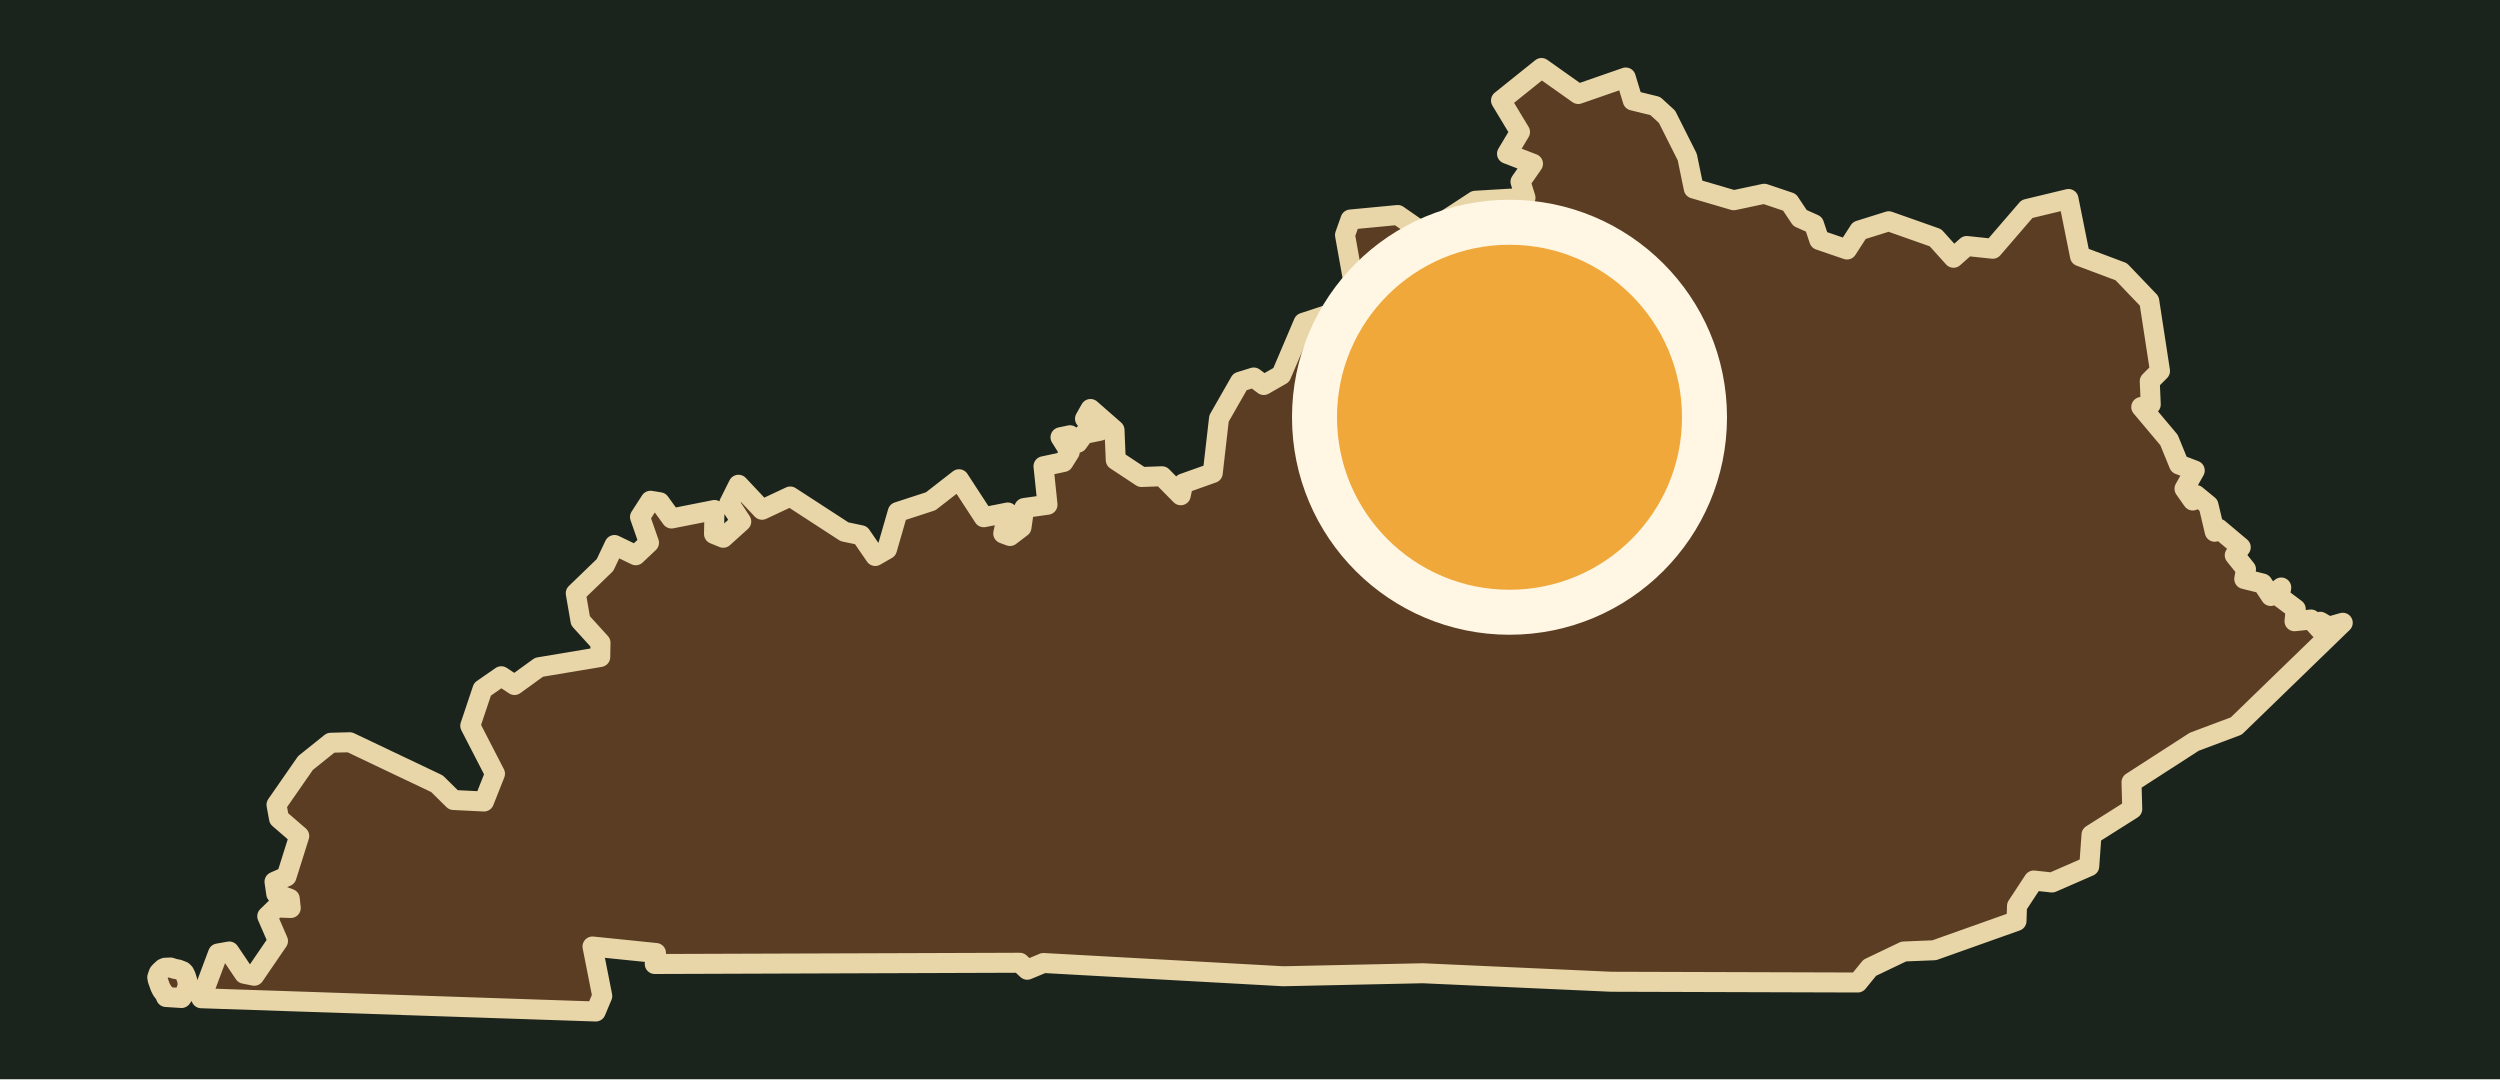
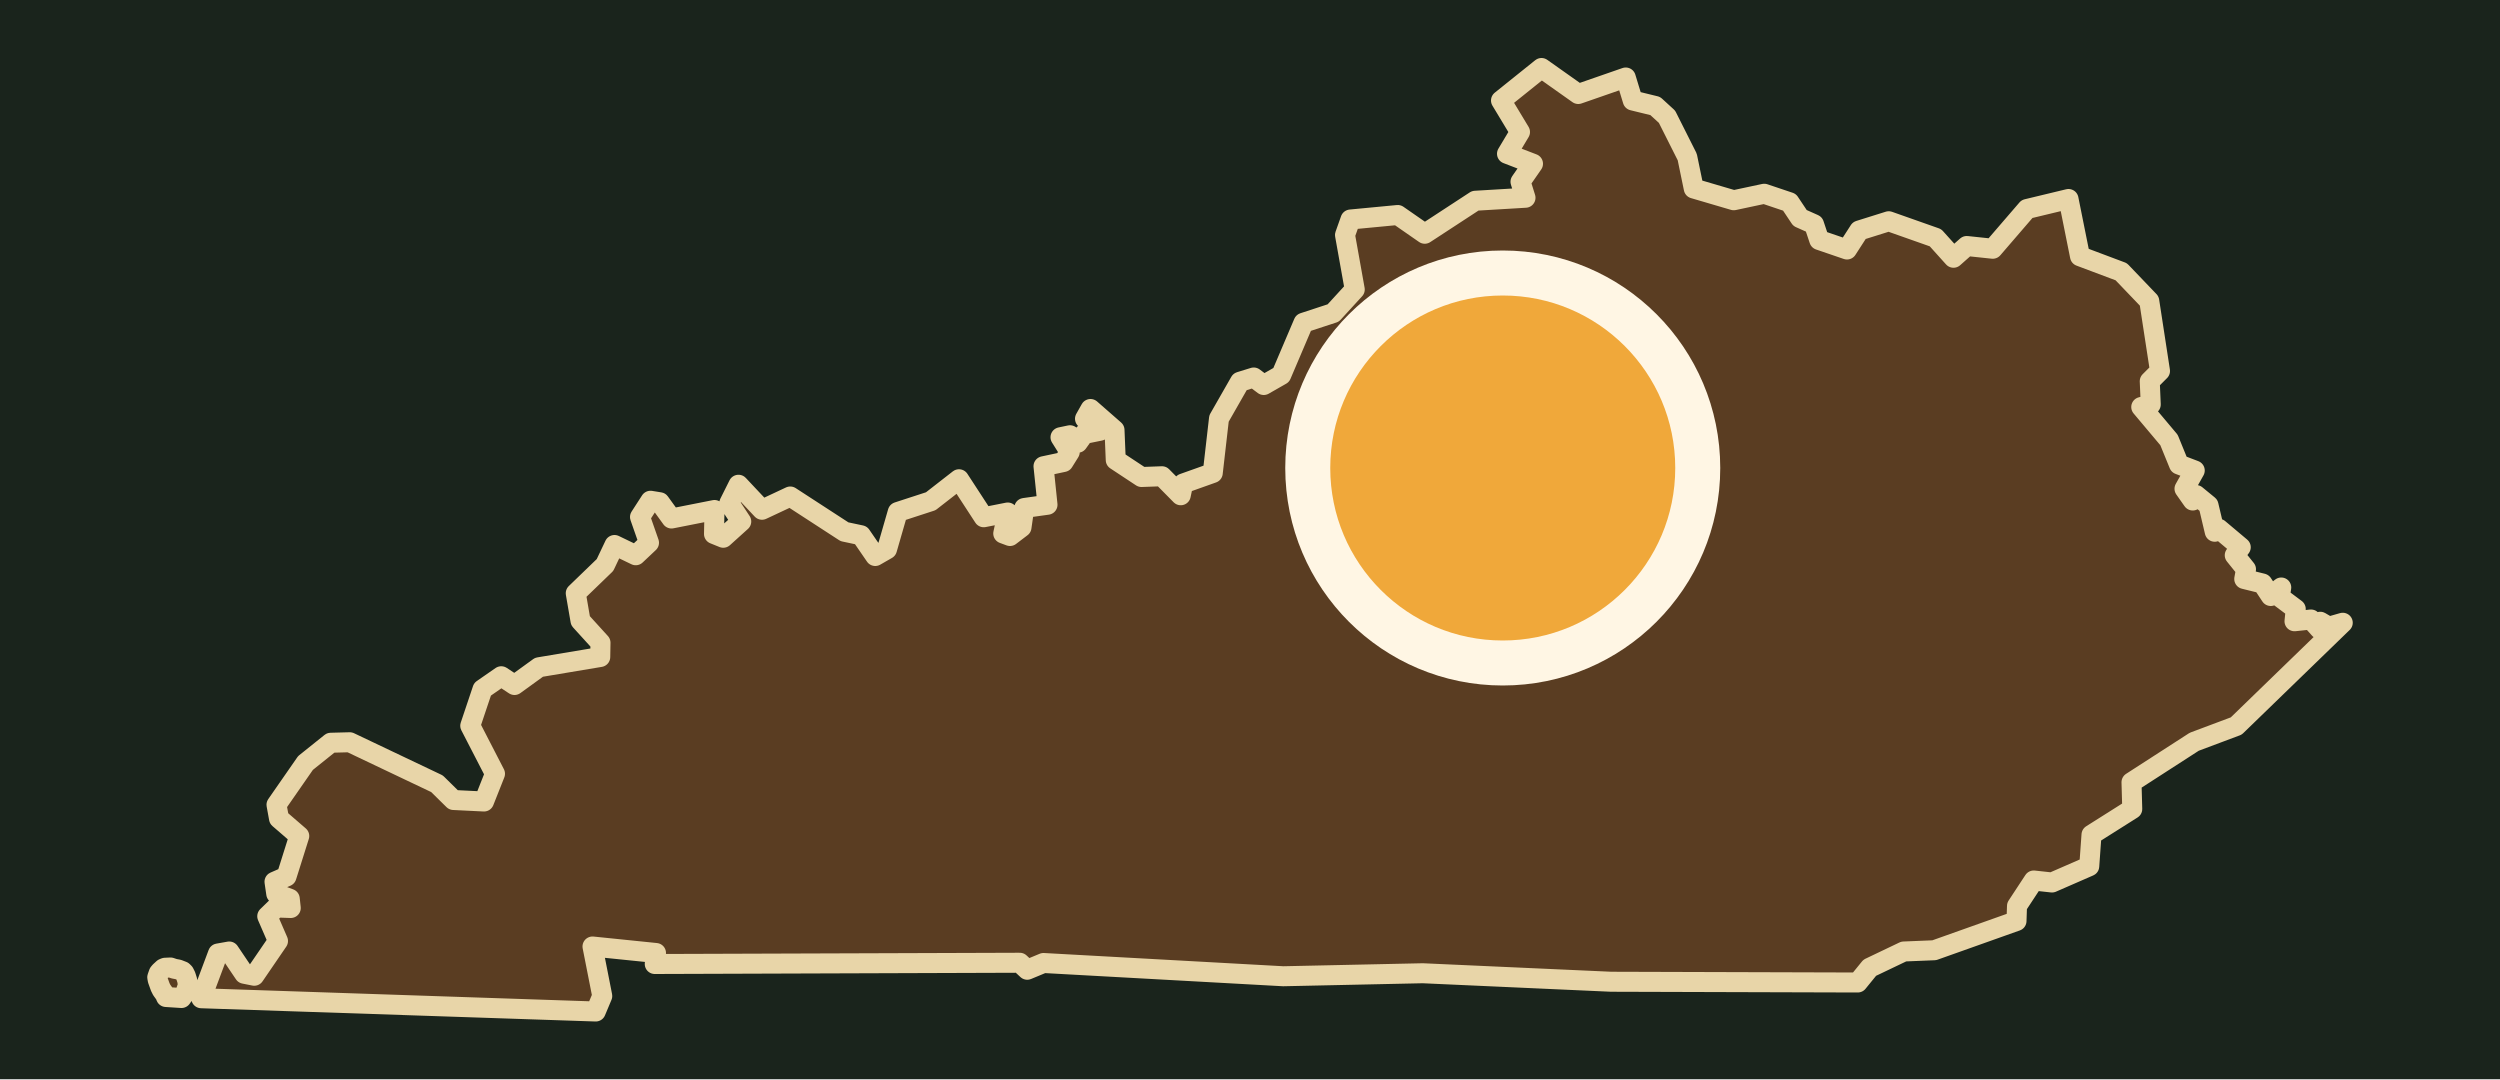
<svg xmlns="http://www.w3.org/2000/svg" viewBox="0 0 1000 431.7">
  <rect width="1000" height="431.7" fill="#1a241c" />
  <path fill="#5a3d22" stroke="#e8d5a8" stroke-width="8" stroke-linejoin="round" fill-rule="evenodd" d="M80.5 399.3L87.2 381.4L91.7 380.6L97.7 389.5L101.7 390.3L111.2 376.4L106.9 366.5L110.5 363.0L116.3 363.2L115.9 359.5L110.5 357.5L109.8 352.7L114.6 350.6L119.7 334.4L111.6 327.4L110.6 321.9L122.2 305.2L132.3 297.1L139.9 296.9L174.8 313.5L181.4 320.0L193.6 320.6L198.0 309.5L188.1 290.3L193.0 275.7L200.5 270.5L205.8 274.0L215.6 266.9L240.1 262.8L240.2 257.1L232.2 248.3L230.3 237.3L242.0 226.0L245.8 218.0L254.3 222.1L259.6 217.1L256.0 206.8L260.2 200.3L263.9 200.9L268.6 207.4L285.8 204.0L285.6 213.6L289.3 215.1L296.5 208.6L291.7 201.3L295.4 193.9L304.8 203.9L316.1 198.6L337.8 212.7L344.4 214.1L350.1 222.4L354.8 219.7L359.1 204.8L372.3 200.5L383.6 191.7L393.5 206.9L403.1 205.0L401.3 213.4L404.0 214.4L408.6 210.9L409.7 203.2L419.0 201.9L417.4 186.5L425.4 184.8L427.9 180.8L424.2 174.9L428.0 174.1L431.1 177.1L433.6 173.6L440.0 172.3L434.0 167.5L436.2 163.6L445.8 172.0L446.3 184.0L456.6 190.8L464.8 190.5L472.3 198.1L473.3 193.4L485.1 189.2L487.6 167.4L496.0 152.7L501.5 151.0L505.5 154.0L512.5 150.0L521.4 129.1L533.3 125.2L541.9 115.8L538.0 94.0L540.2 87.8L559.1 86.0L569.9 93.5L590.1 80.3L610.2 79.1L608.2 72.7L613.2 65.5L602.8 61.5L608.0 52.8L600.4 40.2L616.6 27.2L631.3 37.6L650.3 31.0L653.1 40.2L662.1 42.4L666.8 46.7L674.9 62.8L677.5 75.4L693.5 80.1L705.7 77.5L715.8 80.9L720.0 87.2L725.6 89.7L727.7 96.0L738.8 99.8L743.7 92.2L755.5 88.5L774.2 95.1L781.4 103.1L786.7 98.4L797.1 99.5L810.8 83.6L827.4 79.6L832.0 102.5L848.5 108.7L859.7 120.4L864.0 148.4L859.9 152.5L860.3 161.8L856.5 162.8L867.6 176.0L871.6 185.8L877.9 188.2L873.8 195.5L877.1 200.2L878.4 198.0L883.4 202.1L885.9 212.7L887.5 211.5L896.3 218.9L893.9 222.1L898.4 227.7L897.7 231.6L905.0 233.4L908.3 238.4L912.5 235.0L911.9 238.8L918.3 243.6L917.8 248.5L924.4 247.8L927.8 251.6L928.1 248.7L931.5 250.7L937.1 249.1L894.5 290.4L877.7 296.7L852.6 312.9L852.9 323.6L836.6 333.9L835.7 346.5L820.8 353.0L813.5 352.2L806.8 362.4L806.6 368.4L773.7 380.1L761.5 380.6L747.9 387.1L743.1 393.0L644.5 392.7L569.1 389.3L513.3 390.5L417.4 385.2L410.9 387.9L407.9 385.1L261.9 385.6L262.4 381.2L237.0 378.6L240.9 398.4L238.3 404.6L80.5 399.3ZM62.9 390.9L63.5 389.2L64.0 388.6L65.3 387.4L66.0 387.1L68.2 387.0L69.7 387.5L71.3 387.8L73.1 388.5L73.7 389.1L74.3 390.3L74.9 392.2L75.1 393.7L75.0 394.6L74.2 396.9L72.6 399.2L66.4 398.8L66.0 397.8L64.7 396.0L64.1 394.8L63.1 392.0L62.9 390.9Z" />
-   <circle cx="603.8" cy="166.9" r="78" fill="#f0a83a" stroke="#fff6e4" stroke-width="18" />
+   <circle cx="601.1" cy="187.2" r="78" fill="#f0a83a" stroke="#fff6e4" stroke-width="18" />
</svg>
